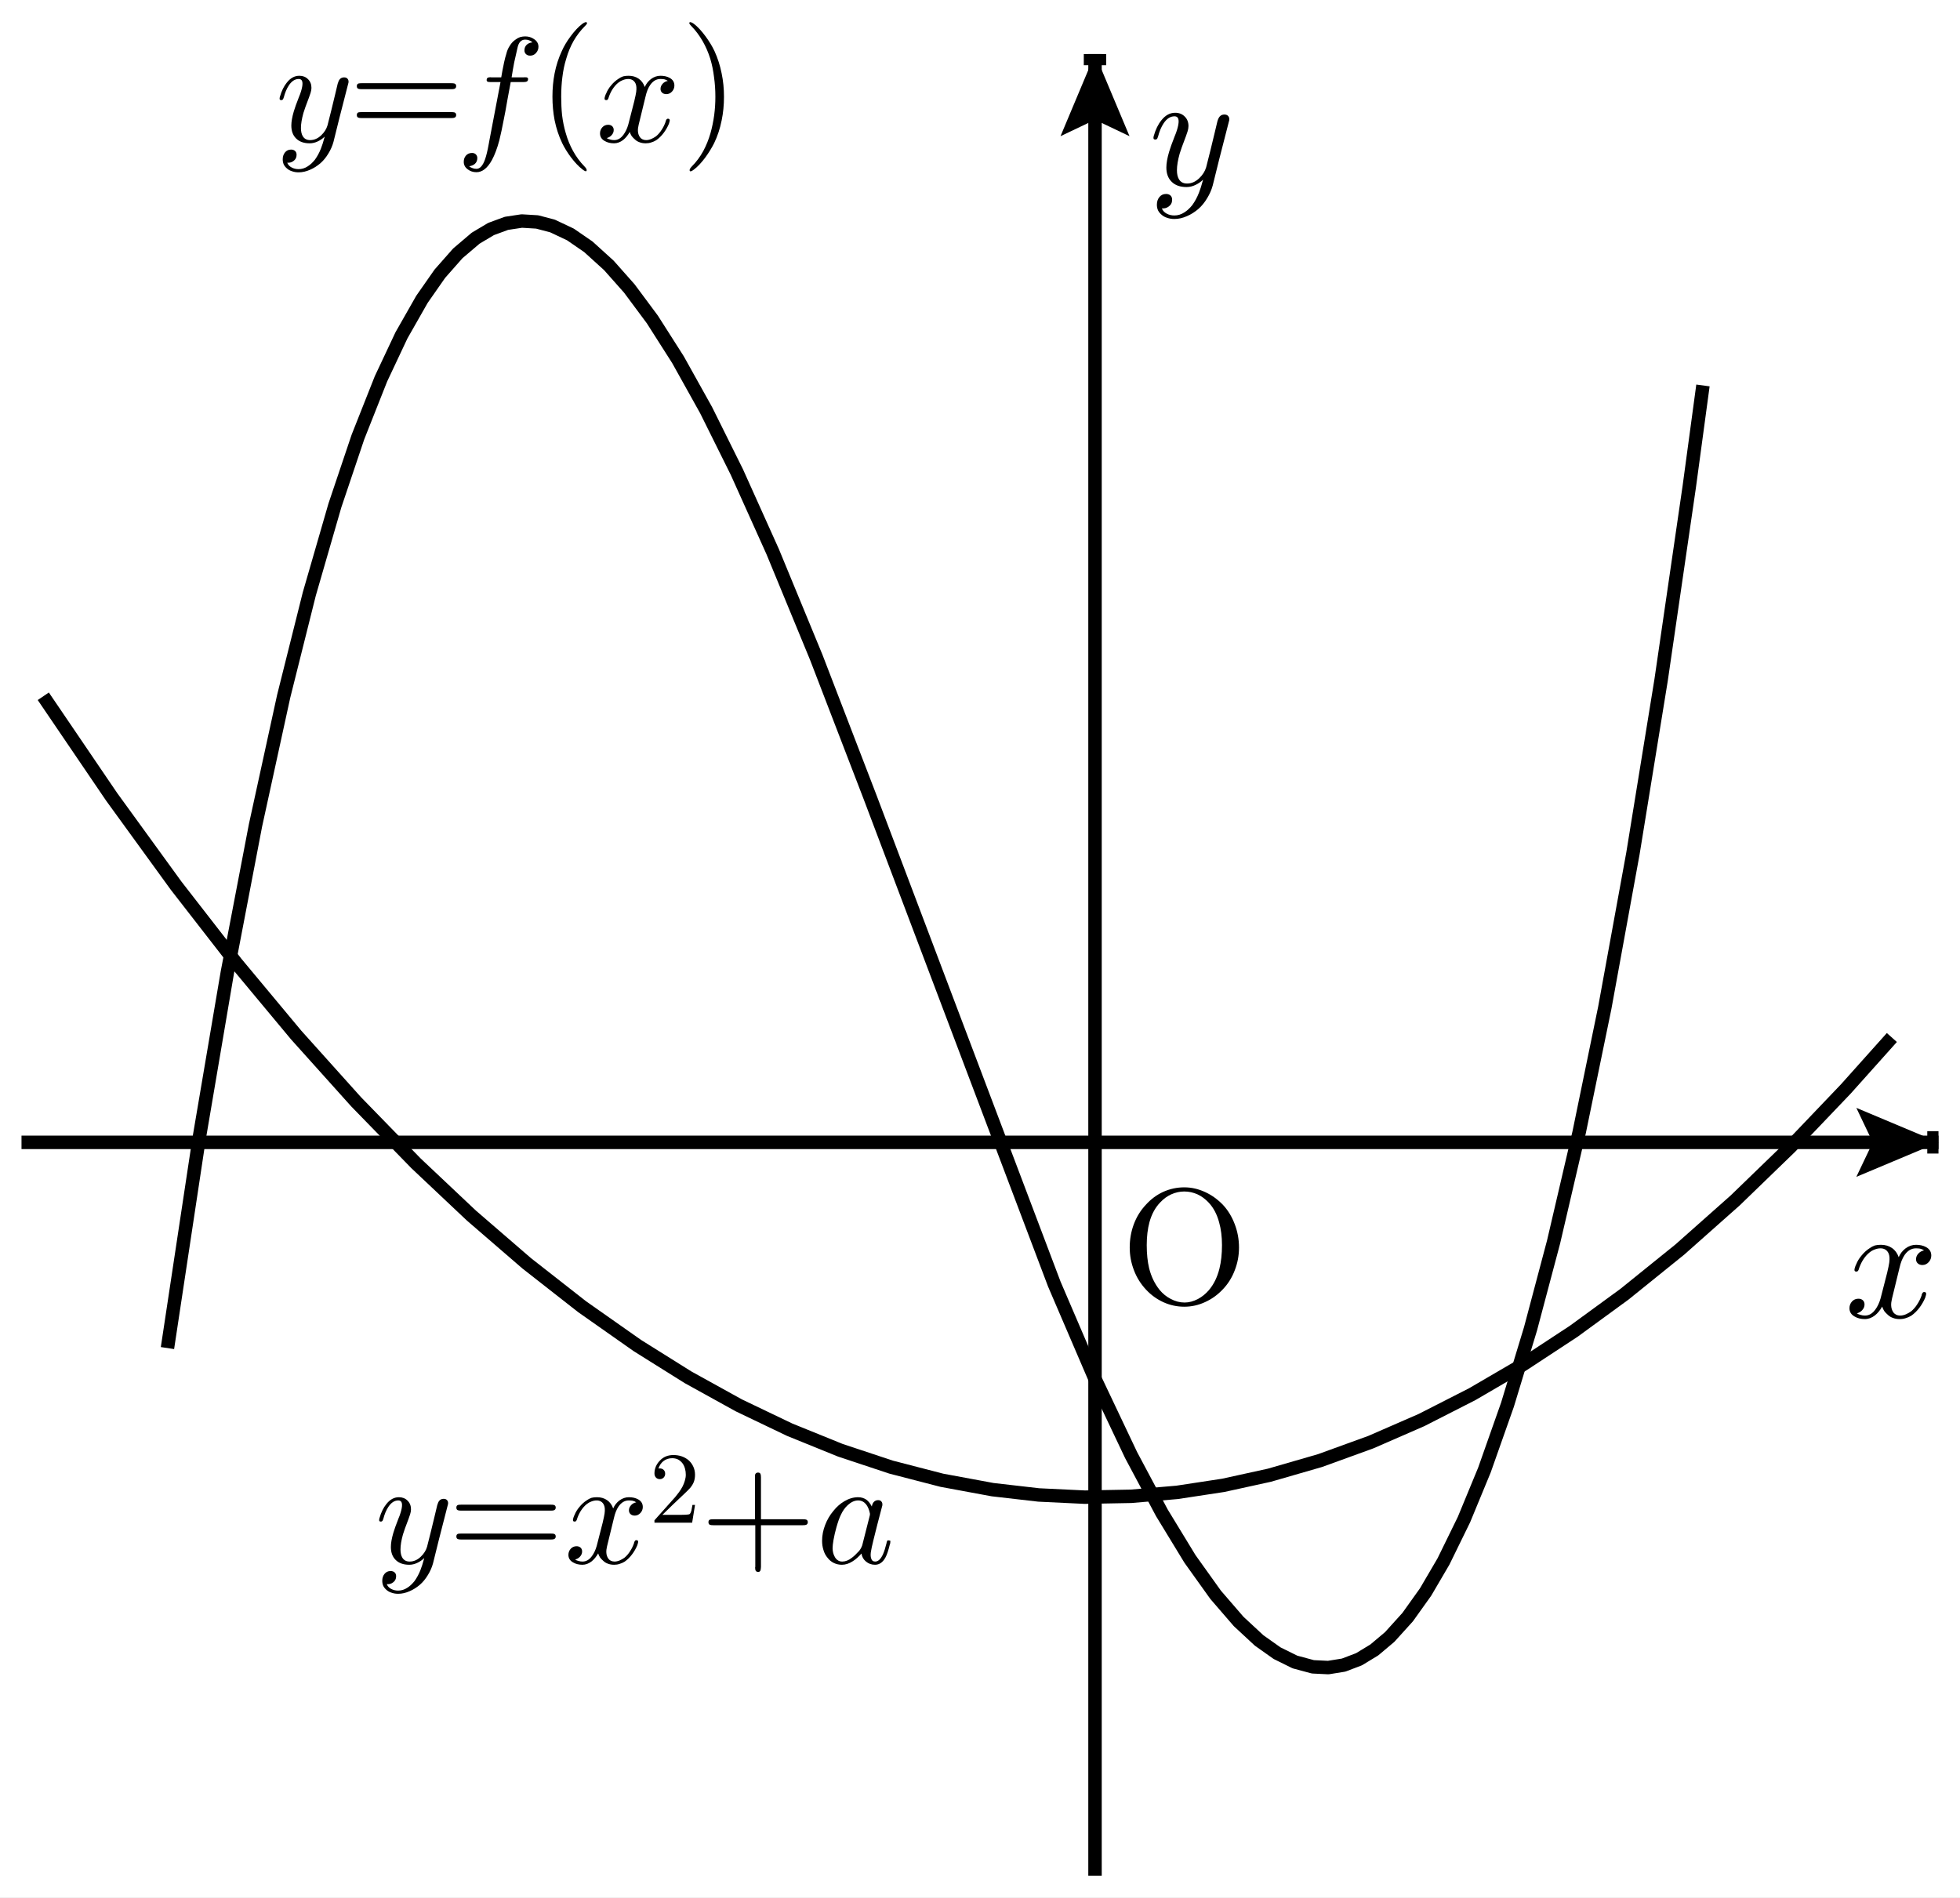
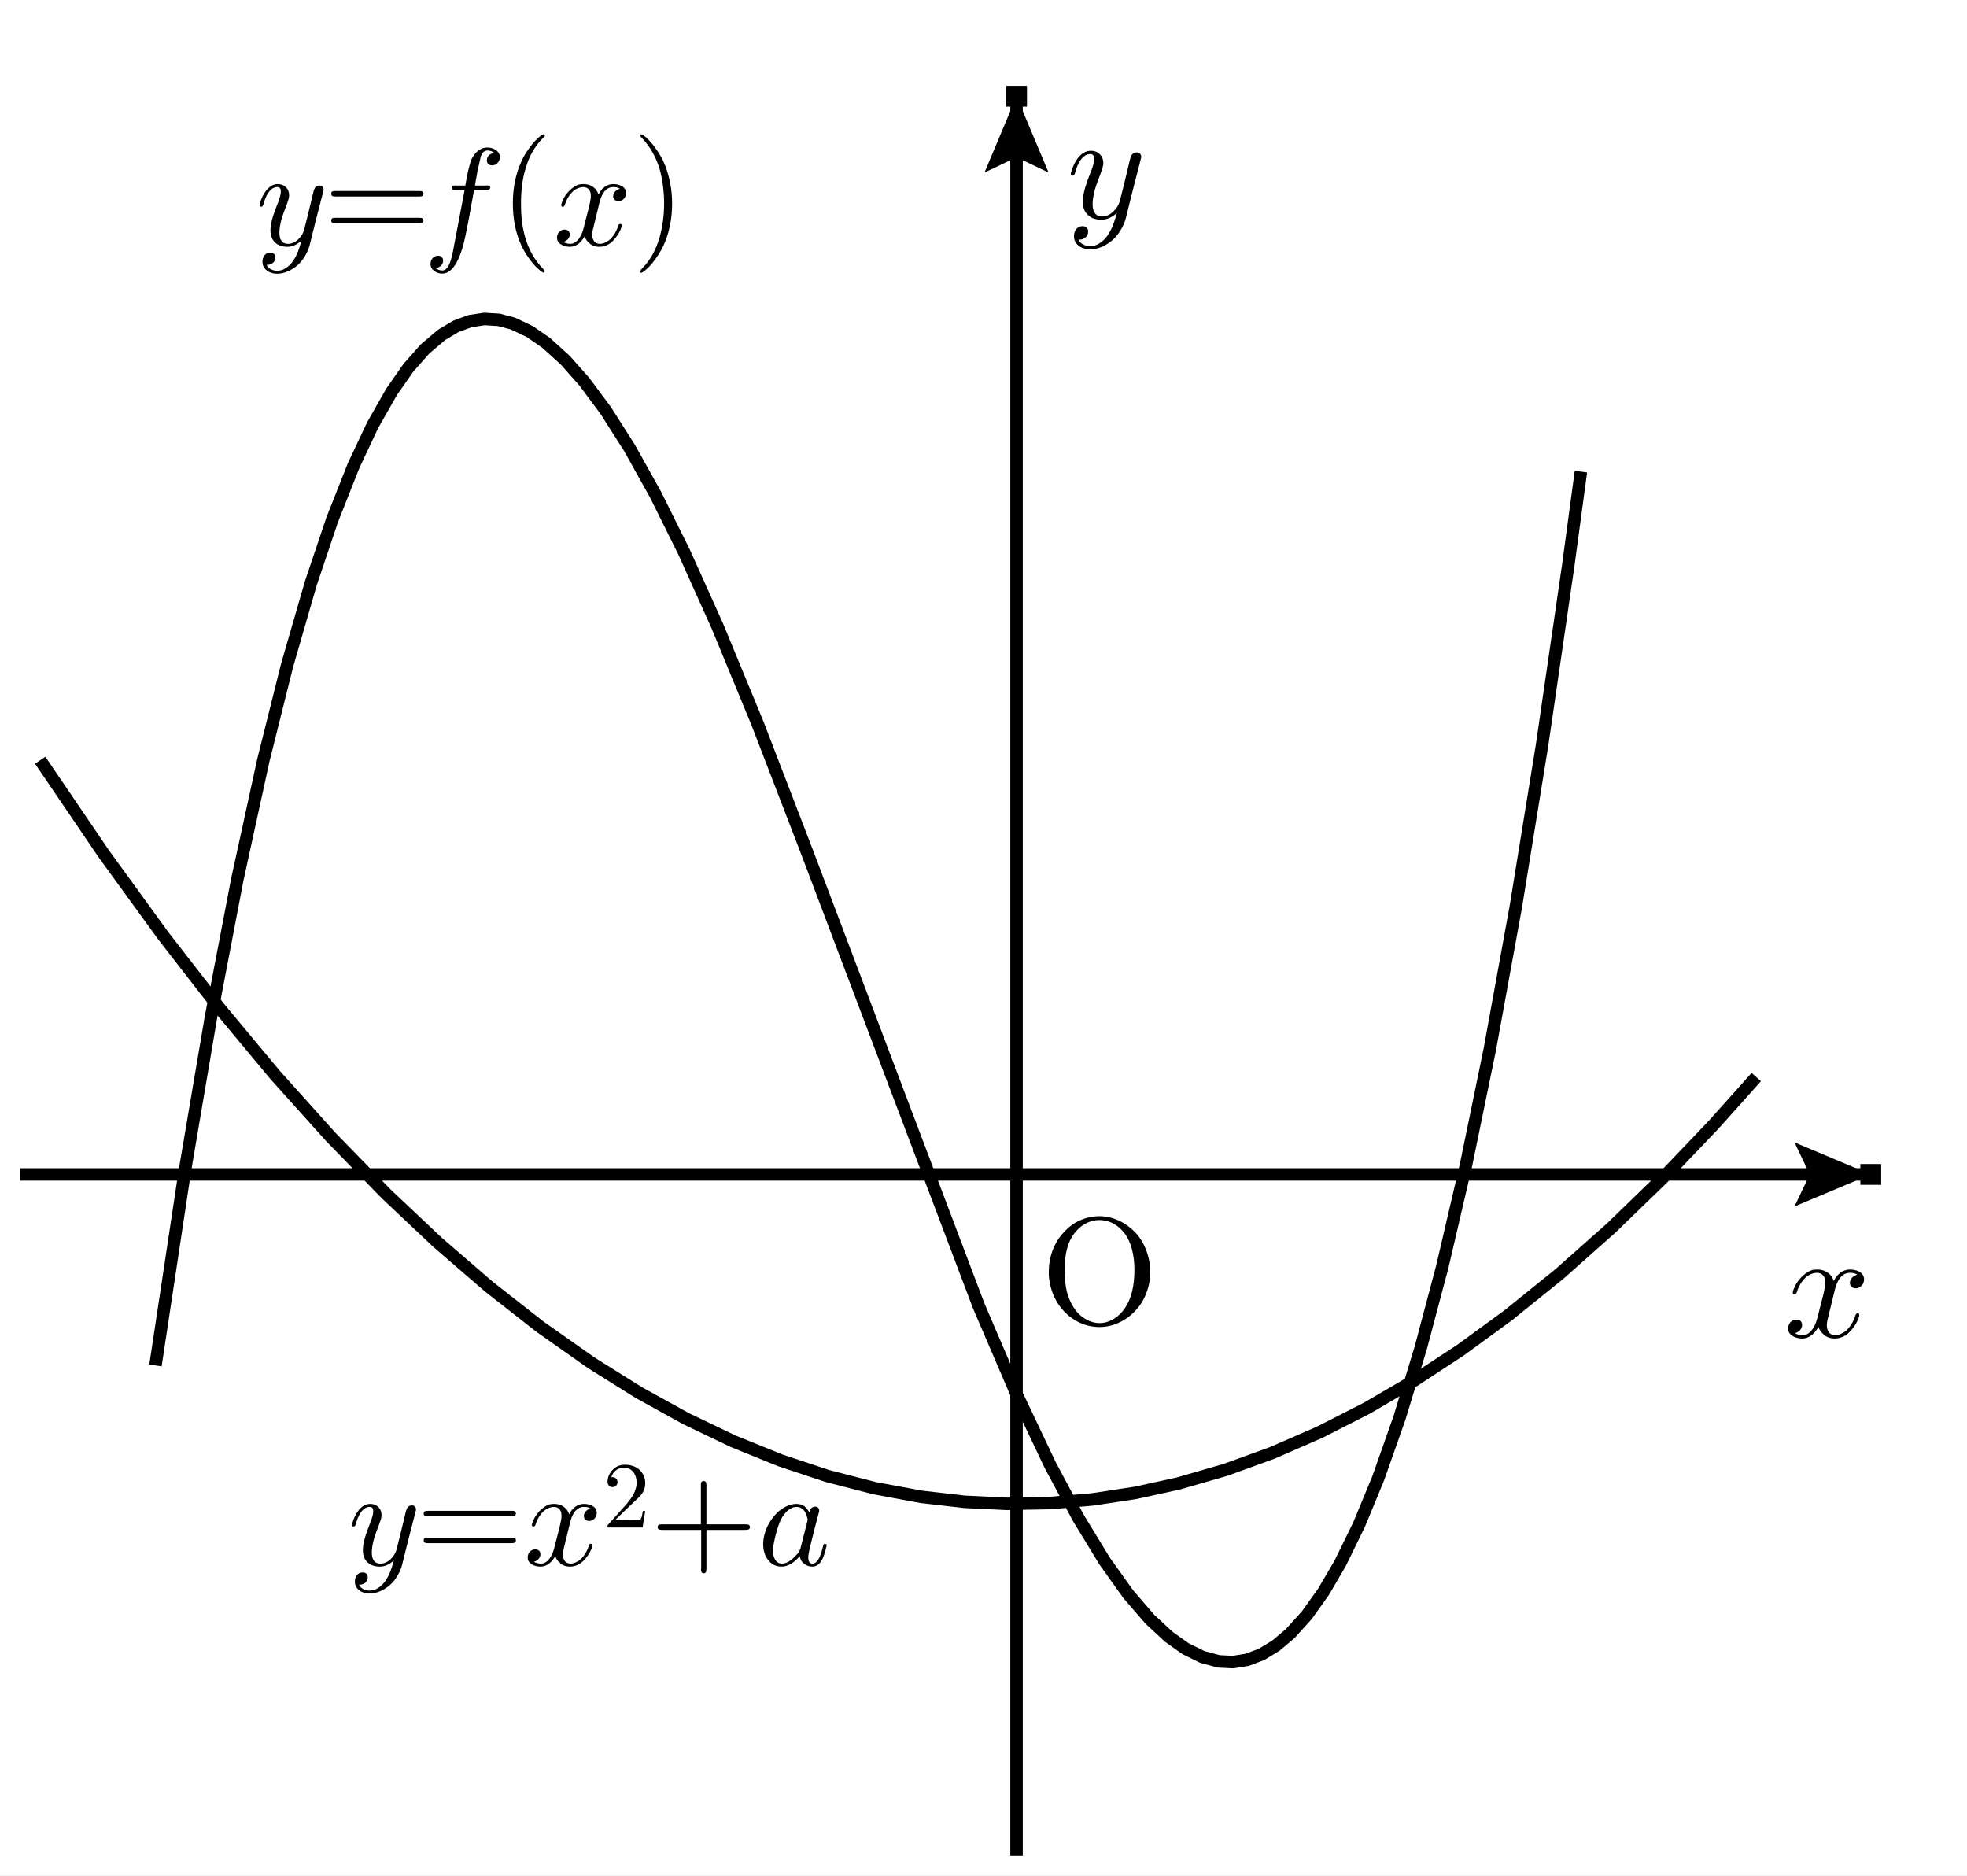
- <svg xmlns="http://www.w3.org/2000/svg" xmlns:xlink="http://www.w3.org/1999/xlink" width="131.22pt" height="127.026pt" viewBox="0 0 131.22 127.026" version="1.1">
+ <svg xmlns="http://www.w3.org/2000/svg" xmlns:xlink="http://www.w3.org/1999/xlink" width="141.854pt" height="135.227pt" viewBox="0 0 141.854 135.227" version="1.1">
  <defs>
    <style type="text/css">*{stroke-linejoin: round; stroke-linecap: butt}</style>
  </defs>
  <g id="figure_1">
    <g id="patch_1">
-       <path d="M 0 127.026  L 131.22 127.026  L 131.22 0  L 0 0  z " style="fill: #ffffff" />
+       <path d="M 0 135.227  L 141.854 135.227  L 141.854 0  L 0 0  z " style="fill: #ffffff" />
    </g>
    <g id="axes_1">
      <g id="patch_2">
-         <path d="M 1.44 125.586  L 129.78 125.586  L 129.78 3.618  L 1.44 3.618  z " style="fill: #ffffff" />
+         <path d="M 1.44 133.787  L 129.78 133.787  L 129.78 11.819  L 1.44 11.819  z " style="fill: #ffffff" />
      </g>
      <g id="matplotlib.axis_1" />
      <g id="matplotlib.axis_2" />
      <g id="line2d_1">
-         <path d="M 1.44 76.482  L 129.78 76.482  " clip-path="url(#p1a1d5a4cc4)" style="fill: none; stroke: #000000; stroke-width: 0.9" />
+         <path d="M 1.44 84.683  L 134.914 84.683  " style="fill: none; stroke: #000000; stroke-width: 0.9" />
      </g>
      <g id="line2d_2">
-         <path d="M 73.31 125.586  L 73.31 3.618  " clip-path="url(#p1a1d5a4cc4)" style="fill: none; stroke: #000000; stroke-width: 0.9" />
+         <path d="M 73.31 133.787  L 73.31 6.94  " style="fill: none; stroke: #000000; stroke-width: 0.9" />
      </g>
      <g id="line2d_3">
-         <path d="M 11.279 89.81  L 13.336 76.201  L 15.222 65.097  L 17.107 55.252  L 18.993 46.615  L 20.707 39.769  L 22.421 33.841  L 23.963 29.26  L 25.506 25.363  L 26.877 22.452  L 28.249 20.041  L 29.448 18.325  L 30.648 16.964  L 31.848 15.944  L 32.877 15.332  L 33.905 14.953  L 34.933 14.798  L 35.962 14.86  L 36.99 15.13  L 38.19 15.697  L 39.39 16.523  L 40.761 17.767  L 42.132 19.313  L 43.675 21.389  L 45.389 24.079  L 47.275 27.463  L 49.331 31.602  L 51.731 36.936  L 54.645 44.001  L 58.245 53.354  L 70.586 85.974  L 73.328 92.362  L 75.728 97.422  L 77.785 101.283  L 79.67 104.376  L 81.384 106.773  L 82.927 108.56  L 84.298 109.831  L 85.498 110.681  L 86.698 111.274  L 87.898 111.596  L 88.926 111.646  L 89.955 111.48  L 90.983 111.089  L 92.011 110.464  L 93.04 109.597  L 94.24 108.27  L 95.44 106.59  L 96.639 104.543  L 98.011 101.739  L 99.382 98.419  L 100.925 94.044  L 102.467 88.965  L 104.01 83.154  L 105.724 75.804  L 107.438 67.477  L 109.323 57.143  L 111.209 45.531  L 113.094 32.589  L 113.951 26.252  L 113.951 26.252  " clip-path="url(#p1a1d5a4cc4)" style="fill: none; stroke: #000000; stroke-width: 0.9; stroke-linecap: square" />
+         <path d="M 11.279 98.011  L 13.336 84.401  L 15.222 73.297  L 17.107 63.452  L 18.993 54.815  L 20.707 47.969  L 22.421 42.041  L 23.963 37.46  L 25.506 33.563  L 26.877 30.652  L 28.249 28.241  L 29.448 26.525  L 30.648 25.164  L 31.848 24.145  L 32.877 23.533  L 33.905 23.153  L 34.933 22.999  L 35.962 23.06  L 36.99 23.33  L 38.19 23.897  L 39.39 24.723  L 40.761 25.968  L 42.132 27.514  L 43.675 29.589  L 45.389 32.28  L 47.275 35.663  L 49.331 39.802  L 51.731 45.137  L 54.645 52.202  L 58.245 61.554  L 70.586 94.174  L 73.328 100.562  L 75.728 105.623  L 77.785 109.483  L 79.67 112.576  L 81.384 114.973  L 82.927 116.76  L 84.298 118.031  L 85.498 118.882  L 86.698 119.474  L 87.898 119.796  L 88.926 119.847  L 89.955 119.68  L 90.983 119.289  L 92.011 118.664  L 93.04 117.798  L 94.24 116.47  L 95.44 114.79  L 96.639 112.743  L 98.011 109.939  L 99.382 106.619  L 100.925 102.245  L 102.467 97.165  L 104.01 91.354  L 105.724 84.004  L 107.438 75.677  L 109.323 65.343  L 111.209 53.731  L 113.094 40.789  L 113.951 34.453  L 113.951 34.453  " clip-path="url(#p9c8974dc93)" style="fill: none; stroke: #000000; stroke-width: 0.9; stroke-linecap: square" />
      </g>
      <g id="line2d_4">
-         <path d="M 3.151 46.988  L 7.474 53.349  L 11.797 59.305  L 15.812 64.474  L 19.826 69.294  L 23.84 73.765  L 27.854 77.888  L 31.56 81.384  L 35.265 84.583  L 38.971 87.485  L 42.676 90.089  L 46.073 92.216  L 49.469 94.093  L 52.866 95.72  L 56.263 97.098  L 59.659 98.226  L 63.056 99.105  L 66.453 99.734  L 69.541 100.089  L 72.628 100.237  L 75.716 100.18  L 78.804 99.916  L 81.892 99.446  L 84.98 98.769  L 88.377 97.787  L 91.773 96.554  L 95.17 95.073  L 98.567 93.341  L 101.963 91.36  L 105.36 89.129  L 108.757 86.649  L 112.462 83.659  L 116.168 80.371  L 119.873 76.786  L 123.579 72.904  L 126.358 69.798  L 126.358 69.798  " clip-path="url(#p1a1d5a4cc4)" style="fill: none; stroke: #000000; stroke-width: 0.9; stroke-linecap: square" />
+         <path d="M 3.151 55.189  L 7.474 61.549  L 11.797 67.505  L 15.812 72.674  L 19.826 77.494  L 23.84 81.965  L 27.854 86.088  L 31.56 89.584  L 35.265 92.783  L 38.971 95.685  L 42.676 98.29  L 46.073 100.416  L 49.469 102.293  L 52.866 103.921  L 56.263 105.298  L 59.659 106.427  L 63.056 107.305  L 66.453 107.934  L 69.541 108.289  L 72.628 108.438  L 75.716 108.38  L 78.804 108.116  L 81.892 107.646  L 84.98 106.969  L 88.377 105.987  L 91.773 104.755  L 95.17 103.273  L 98.567 101.542  L 101.963 99.56  L 105.36 97.33  L 108.757 94.849  L 112.462 91.859  L 116.168 88.571  L 119.873 84.986  L 123.579 81.105  L 126.358 77.998  L 126.358 77.998  " clip-path="url(#p9c8974dc93)" style="fill: none; stroke: #000000; stroke-width: 0.9; stroke-linecap: square" />
      </g>
      <g id="line2d_5">
-         <path d="M 129.78 76.482  " clip-path="url(#p1a1d5a4cc4)" style="fill: none; stroke: #000000; stroke-width: 1.5; stroke-linecap: square" />
+         <path d="M 134.914 84.683  " style="fill: none; stroke: #000000; stroke-width: 1.5; stroke-linecap: square" />
        <defs>
-           <path id="m5cb4a86252" d="M 0 0  L -5.5 -2.31  L -4.4 0  L -5.5 2.31  z " />
+           <path id="m4c6995b40b" d="M 0 0  L -5.5 -2.31  L -4.4 0  L -5.5 2.31  z " />
        </defs>
-         <g clip-path="url(#p1a1d5a4cc4)">
-           <use xlink:href="#m5cb4a86252" x="129.78" y="76.482" />
+         <g>
+           <use xlink:href="#m4c6995b40b" x="134.914" y="84.683" />
        </g>
      </g>
      <g id="line2d_6">
-         <path d="M 73.31 3.618  " clip-path="url(#p1a1d5a4cc4)" style="fill: none; stroke: #000000; stroke-width: 1.5; stroke-linecap: square" />
+         <path d="M 73.31 6.94  " style="fill: none; stroke: #000000; stroke-width: 1.5; stroke-linecap: square" />
        <defs>
-           <path id="mce8dfd4ff8" d="M 0 0  L -2.31 5.5  L 0 4.4  L 2.31 5.5  z " />
+           <path id="ma22323a4d6" d="M 0 0  L -2.31 5.5  L 0 4.4  L 2.31 5.5  z " />
        </defs>
-         <g clip-path="url(#p1a1d5a4cc4)">
-           <use xlink:href="#mce8dfd4ff8" x="73.31" y="3.618" />
+         <g>
+           <use xlink:href="#ma22323a4d6" x="73.31" y="6.94" />
        </g>
      </g>
      <g id="text_1">
-         <g transform="translate(123.4963 88.21826) scale(0.11 -0.11)">
+         <g transform="translate(128.6299 96.41855) scale(0.11 -0.11)">
          <defs>
            <path id="HyhwpEQ-196" d="M 3375 2419  Q 3375 2638 3169 2750  Q 3006 2838 2781 2838  Q 2563 2838 2375 2700  Q 2194 2563 2106 2356  Q 2025 2588 1844 2713  Q 1663 2838 1413 2838  Q 1281 2838 1181 2813  Q 1069 2775 975 2706  Q 800 2594 663 2425  Q 519 2256 450 2075  L 438 2056  Q 400 1963 388 1906  Q 369 1813 419 1800  Q 463 1788 494 1800  Q 525 1819 544 1863  Q 606 2069 713 2244  Q 831 2431 975 2544  Q 1069 2619 1175 2656  Q 1288 2700 1400 2700  Q 1506 2700 1588 2650  Q 1669 2600 1713 2500  Q 1769 2375 1738 2144  Q 1719 2013 1663 1781  L 1663 1775  L 1400 750  Q 1325 488 1194 313  Q 1025 81 794 81  Q 700 81 625 106  Q 538 125 475 169  Q 600 200 681 288  Q 775 388 775 513  Q 775 619 706 681  Q 638 738 538 738  Q 388 738 288 631  Q 188 519 188 369  Q 188 156 388 44  Q 556 -56 788 -56  Q 994 -56 1181 88  Q 1338 213 1463 431  Q 1488 344 1544 256  Q 1600 181 1694 100  Q 1775 25 1888 -13  Q 2000 -56 2150 -56  Q 2275 -56 2381 -19  Q 2494 13 2594 75  Q 2775 200 2919 394  Q 3050 569 3138 775  Q 3169 869 3175 913  Q 3181 981 3131 994  Q 3069 1006 3044 975  Q 3025 956 3000 888  L 3000 869  Q 2931 675 2831 525  Q 2731 363 2588 244  Q 2488 175 2388 131  Q 2269 81 2163 81  Q 2075 81 2000 119  Q 1931 156 1894 213  Q 1819 325 1813 469  Q 1806 581 1844 738  L 2138 1944  Q 2206 2250 2338 2444  Q 2519 2700 2775 2700  Q 2863 2700 2938 2688  Q 3025 2669 3094 2619  Q 2963 2594 2875 2500  Q 2781 2400 2781 2275  Q 2781 2175 2850 2113  Q 2919 2050 3031 2050  Q 3169 2050 3275 2163  Q 3375 2275 3375 2419  z " transform="scale(0.015625)" />
          </defs>
          <use xlink:href="#HyhwpEQ-196" />
        </g>
      </g>
      <g id="text_2">
-         <g transform="translate(76.90392 12.42703) scale(0.11 -0.11)">
+         <g transform="translate(76.90392 15.74859) scale(0.11 -0.11)">
          <defs>
            <path id="HyhwpEQ-197" d="M 3138 2550  Q 3150 2644 3100 2706  Q 3050 2769 2950 2769  Q 2831 2769 2763 2688  Q 2713 2631 2675 2500  L 2556 2000  Q 2450 1563 2400 1356  Q 2313 1000 2238 713  Q 2169 481 1975 294  Q 1756 81 1494 81  Q 1281 81 1181 244  Q 1100 375 1100 600  Q 1100 863 1206 1244  Q 1275 1469 1425 1856  L 1444 1906  Q 1494 2038 1513 2106  Q 1550 2225 1550 2319  Q 1550 2550 1400 2694  Q 1256 2838 1031 2838  Q 725 2838 494 2544  Q 306 2313 200 1944  L 194 1925  Q 181 1863 188 1838  Q 194 1794 263 1794  Q 306 1794 325 1825  Q 344 1838 356 1894  L 363 1906  Q 444 2219 581 2425  Q 763 2700 1006 2700  Q 1188 2700 1163 2444  Q 1150 2294 1063 2050  L 1013 1925  Q 856 1525 794 1313  Q 688 950 688 706  Q 688 350 894 150  Q 1100 -56 1475 -56  Q 1650 -56 1819 25  Q 1981 100 2119 231  Q 2025 -113 1956 -281  Q 1856 -538 1700 -756  Q 1550 -944 1388 -1044  Q 1206 -1163 1000 -1163  Q 838 -1163 706 -1094  Q 563 -1019 513 -888  Q 669 -900 781 -813  Q 913 -719 913 -550  Q 913 -438 844 -381  Q 781 -325 675 -325  Q 513 -325 413 -450  Q 319 -569 319 -744  Q 319 -863 363 -963  Q 413 -1063 513 -1144  Q 600 -1219 725 -1256  Q 850 -1300 1000 -1300  Q 1244 -1300 1494 -1188  Q 1725 -1088 1931 -913  Q 2125 -744 2275 -494  Q 2425 -250 2494 6  L 2750 1038  L 3138 2550  z " transform="scale(0.015625)" />
          </defs>
          <use xlink:href="#HyhwpEQ-197" />
        </g>
      </g>
      <g id="text_3">
-         <g transform="translate(75.0216 87.27103) scale(0.11 -0.11)">
+         <g transform="translate(75.0216 95.47131) scale(0.11 -0.11)">
          <defs>
            <path id="HyhwpEQ-a8" d="M 4613 2181  Q 4613 2650 4450 3081  Q 4281 3531 3981 3850  Q 3669 4169 3300 4338  Q 2900 4525 2481 4525  Q 2056 4525 1663 4350  Q 1281 4175 988 3850  Q 675 3519 513 3081  Q 356 2656 356 2181  Q 356 1725 519 1300  Q 681 869 1000 531  Q 1288 225 1669 50  Q 2056 -125 2481 -125  Q 2906 -125 3294 56  Q 3681 231 3981 550  Q 4288 869 4450 1300  Q 4613 1719 4613 2181  z M 3950 2275  Q 3950 1756 3850 1356  Q 3725 856 3438 519  Q 3256 306 3013 175  Q 2750 38 2494 38  Q 2213 38 1950 181  Q 1706 306 1519 531  Q 1238 881 1113 1369  Q 1019 1763 1019 2275  Q 1019 2775 1125 3169  Q 1256 3644 1550 3944  Q 1738 4144 1969 4250  Q 2219 4363 2481 4363  Q 2750 4363 3000 4250  Q 3238 4138 3431 3931  Q 3713 3631 3838 3163  Q 3950 2769 3950 2275  z " transform="scale(0.015625)" />
          </defs>
          <use xlink:href="#HyhwpEQ-a8" />
        </g>
      </g>
      <g id="text_4">
-         <g transform="translate(18.42936 9.507187) scale(0.1 -0.1)">
+         <g transform="translate(18.42936 17.70747) scale(0.1 -0.1)">
          <defs>
            <path id="HyhwpEQ-e1" d="M 4613 2394  Q 4613 2481 4538 2506  Q 4494 2519 4394 2519  L 575 2519  Q 469 2519 425 2506  Q 356 2481 356 2394  Q 356 2306 419 2281  Q 463 2263 569 2263  L 4400 2263  Q 4506 2263 4544 2281  Q 4613 2313 4613 2394  z M 4613 1156  Q 4613 1244 4538 1269  Q 4494 1281 4394 1281  L 575 1281  Q 469 1281 425 1269  Q 356 1244 356 1156  Q 356 1069 419 1044  Q 463 1025 569 1025  L 4400 1025  Q 4506 1025 4544 1044  Q 4613 1075 4613 1156  z " transform="scale(0.015625)" />
            <path id="HyhwpEQ-184" d="M 3169 4081  Q 3169 4288 2975 4413  Q 2813 4525 2600 4525  Q 2494 4525 2381 4494  Q 2275 4456 2188 4388  Q 2038 4288 1938 4119  Q 1838 3969 1794 3781  Q 1744 3625 1700 3425  Q 1675 3294 1625 3056  L 1575 2769  L 1144 2769  L 1125 2775  Q 1031 2775 1000 2756  Q 950 2731 950 2650  Q 950 2600 1000 2581  Q 1038 2569 1113 2569  L 1125 2569  L 1544 2569  L 1063 44  L 1044 -63  Q 963 -513 881 -744  Q 738 -1150 513 -1150  Q 419 -1150 344 -1119  Q 263 -1094 200 -1038  Q 350 -1019 444 -938  Q 550 -844 550 -688  Q 550 -588 481 -525  Q 419 -469 325 -469  Q 163 -469 63 -581  Q -31 -688 -31 -850  Q -31 -1050 144 -1175  Q 300 -1294 513 -1294  Q 888 -1294 1175 -775  Q 1356 -444 1494 75  Q 1588 456 1681 950  Q 1744 1244 1844 1831  L 1981 2569  L 2531 2569  Q 2625 2569 2663 2588  Q 2725 2613 2725 2700  Q 2725 2750 2669 2769  Q 2638 2775 2569 2775  L 2550 2769  L 2019 2769  Q 2069 3088 2131 3413  Q 2200 3738 2275 4050  Q 2306 4194 2375 4281  Q 2463 4388 2600 4388  Q 2694 4388 2775 4356  Q 2856 4325 2913 4269  Q 2763 4256 2669 4169  Q 2569 4075 2569 3925  Q 2569 3825 2638 3763  Q 2706 3700 2813 3700  Q 2969 3700 3069 3819  Q 3169 3931 3169 4081  z " transform="scale(0.015625)" />
            <path id="HyhwpEQ-de" d="M 2038 4975  Q 2156 5088 2106 5125  Q 2056 5163 1919 5063  Q 1675 4881 1413 4525  Q 1175 4206 1038 3894  Q 831 3450 731 2944  Q 638 2469 638 1944  Q 638 1419 731 931  Q 838 406 1056 -50  Q 1206 -356 1431 -656  Q 1681 -988 1925 -1175  Q 2075 -1294 2100 -1231  Q 2125 -1163 2013 -1050  Q 1725 -756 1519 -381  Q 1325 -31 1206 388  Q 1100 750 1050 1156  Q 1013 1525 1013 1944  Q 1013 2381 1063 2775  Q 1113 3200 1231 3575  Q 1344 3975 1544 4331  Q 1750 4688 2038 4975  z " transform="scale(0.015625)" />
            <path id="HyhwpEQ-df" d="M 1844 1938  Q 1844 2463 1744 2938  Q 1644 3444 1438 3894  Q 1294 4200 1056 4525  Q 794 4881 556 5063  Q 413 5163 369 5125  Q 325 5088 444 4969  Q 719 4688 931 4319  Q 1131 3969 1256 3569  Q 1369 3194 1419 2769  Q 1475 2369 1475 1938  Q 1475 1538 1425 1156  Q 1369 744 1263 369  Q 1144 -38 956 -388  Q 750 -763 463 -1050  Q 350 -1169 375 -1231  Q 400 -1300 556 -1181  Q 794 -1000 1044 -663  Q 1263 -363 1419 -56  Q 1638 394 1744 925  Q 1844 1406 1844 1938  z " transform="scale(0.015625)" />
          </defs>
          <use xlink:href="#HyhwpEQ-197" />
          <use xlink:href="#HyhwpEQ-e1" transform="translate(49.03125 0)" />
          <use xlink:href="#HyhwpEQ-184" transform="translate(126.6719 0)" />
          <use xlink:href="#HyhwpEQ-de" transform="translate(175.5938 0)" />
          <use xlink:href="#HyhwpEQ-196" transform="translate(214.4688 0)" />
          <use xlink:href="#HyhwpEQ-df" transform="translate(271.5938 0)" />
        </g>
      </g>
      <g id="text_5">
-         <g transform="translate(25.0938 104.6749) scale(0.1 -0.1)">
+         <g transform="translate(25.0938 112.8752) scale(0.1 -0.1)">
          <use xlink:href="#HyhwpEQ-197" />
          <use xlink:href="#HyhwpEQ-e1" transform="translate(49.03125 0)" />
          <use xlink:href="#HyhwpEQ-196" transform="translate(126.6719 0)" />
        </g>
      </g>
      <g id="text_6">
-         <g transform="translate(43.4763 101.9581) scale(0.068 -0.068)">
+         <g transform="translate(43.4763 110.1583) scale(0.068 -0.068)">
          <defs>
            <path id="HyhwpEQ-cf" d="M 2875 1131  L 2713 1131  L 2694 1025  Q 2663 844 2644 763  Q 2600 613 2538 556  Q 2494 525 2294 513  Q 2188 506 2000 506  L 1963 506  L 819 506  L 1500 1169  L 1863 1513  Q 2106 1738 2213 1844  Q 2413 2031 2563 2194  Q 2725 2388 2800 2581  Q 2875 2781 2875 3031  Q 2875 3300 2775 3525  Q 2675 3756 2488 3931  Q 2288 4106 2031 4194  Q 1788 4275 1513 4275  Q 1256 4275 1038 4188  Q 813 4094 644 3906  Q 494 3750 406 3550  Q 319 3338 319 3119  Q 319 2963 406 2863  Q 500 2756 663 2756  Q 800 2756 900 2856  Q 994 2956 994 3094  Q 994 3250 894 3344  Q 800 3431 650 3431  L 569 3425  Q 669 3725 894 3900  Q 1125 4075 1438 4075  Q 1631 4075 1794 4000  Q 1963 3913 2088 3750  Q 2194 3606 2244 3413  Q 2294 3238 2294 3031  Q 2294 2850 2231 2650  Q 2181 2475 2088 2288  Q 1994 2113 1869 1938  Q 1763 1794 1619 1619  L 319 163  L 319 13  L 2694 13  L 2875 1131  z " transform="scale(0.015625)" />
          </defs>
          <use xlink:href="#HyhwpEQ-cf" />
        </g>
      </g>
      <g id="text_7">
-         <g transform="translate(46.8738 104.6749) scale(0.1 -0.1)">
+         <g transform="translate(46.8738 112.8752) scale(0.1 -0.1)">
          <defs>
            <path id="HyhwpEQ-e2" d="M 4613 1769  Q 4613 1856 4538 1881  Q 4494 1894 4394 1894  L 2606 1894  L 2606 3688  Q 2606 3788 2588 3831  Q 2563 3894 2481 3894  Q 2394 3894 2363 3825  Q 2344 3788 2350 3675  L 2350 1894  L 575 1894  Q 469 1894 425 1881  Q 356 1856 356 1769  Q 356 1681 419 1656  Q 463 1638 569 1638  L 2363 1638  L 2363 -144  L 2356 -163  Q 2356 -263 2375 -300  Q 2400 -363 2494 -363  Q 2563 -363 2588 -288  Q 2600 -250 2606 -144  L 2606 1638  L 4400 1638  Q 4506 1638 4544 1656  Q 4613 1688 4613 1769  z " transform="scale(0.015625)" />
            <path id="HyhwpEQ-17f" d="M 3175 856  L 3175 863  Q 3181 906 3181 931  Q 3188 981 3156 981  Q 3075 1000 3056 981  Q 3038 969 3019 888  L 3019 875  Q 2944 569 2863 388  Q 2719 81 2531 81  Q 2394 81 2356 225  Q 2325 319 2344 475  Q 2369 650 2456 1000  Q 2506 1213 2625 1675  L 2838 2488  Q 2850 2594 2800 2650  Q 2756 2713 2656 2713  Q 2544 2713 2469 2631  Q 2400 2550 2388 2438  Q 2288 2631 2156 2731  Q 2000 2838 1800 2838  Q 1500 2838 1206 2663  Q 950 2513 744 2256  Q 513 1981 388 1650  Q 256 1313 256 969  Q 256 763 313 581  Q 369 381 500 231  Q 606 94 763 19  Q 919 -56 1106 -56  Q 1338 -56 1569 94  Q 1750 206 1944 425  Q 1975 213 2138 81  Q 2300 -56 2525 -56  Q 2806 -56 2975 263  Q 3069 438 3163 831  L 3175 856  z M 2306 2138  Q 2306 2113 2306 2088  Q 2300 2069 2294 2031  L 1975 775  Q 1950 706 1919 650  Q 1894 600 1844 538  Q 1656 331 1525 238  Q 1325 81 1119 81  Q 1000 81 919 144  Q 844 194 794 294  Q 713 438 706 644  Q 706 781 744 1000  Q 794 1281 869 1544  Q 969 1900 1063 2088  Q 1175 2331 1356 2500  Q 1575 2700 1800 2700  Q 2000 2700 2138 2538  Q 2256 2388 2306 2138  z " transform="scale(0.015625)" />
          </defs>
          <use xlink:href="#HyhwpEQ-e2" />
          <use xlink:href="#HyhwpEQ-17f" transform="translate(77.64062 0)" />
        </g>
      </g>
    </g>
  </g>
  <defs>
-     <clipPath id="p1a1d5a4cc4">
-       <rect x="1.44" y="3.618" width="128.34" height="121.968" />
+     <clipPath id="p9c8974dc93">
+       <rect x="1.44" y="11.819" width="128.34" height="121.968" />
    </clipPath>
  </defs>
</svg>
